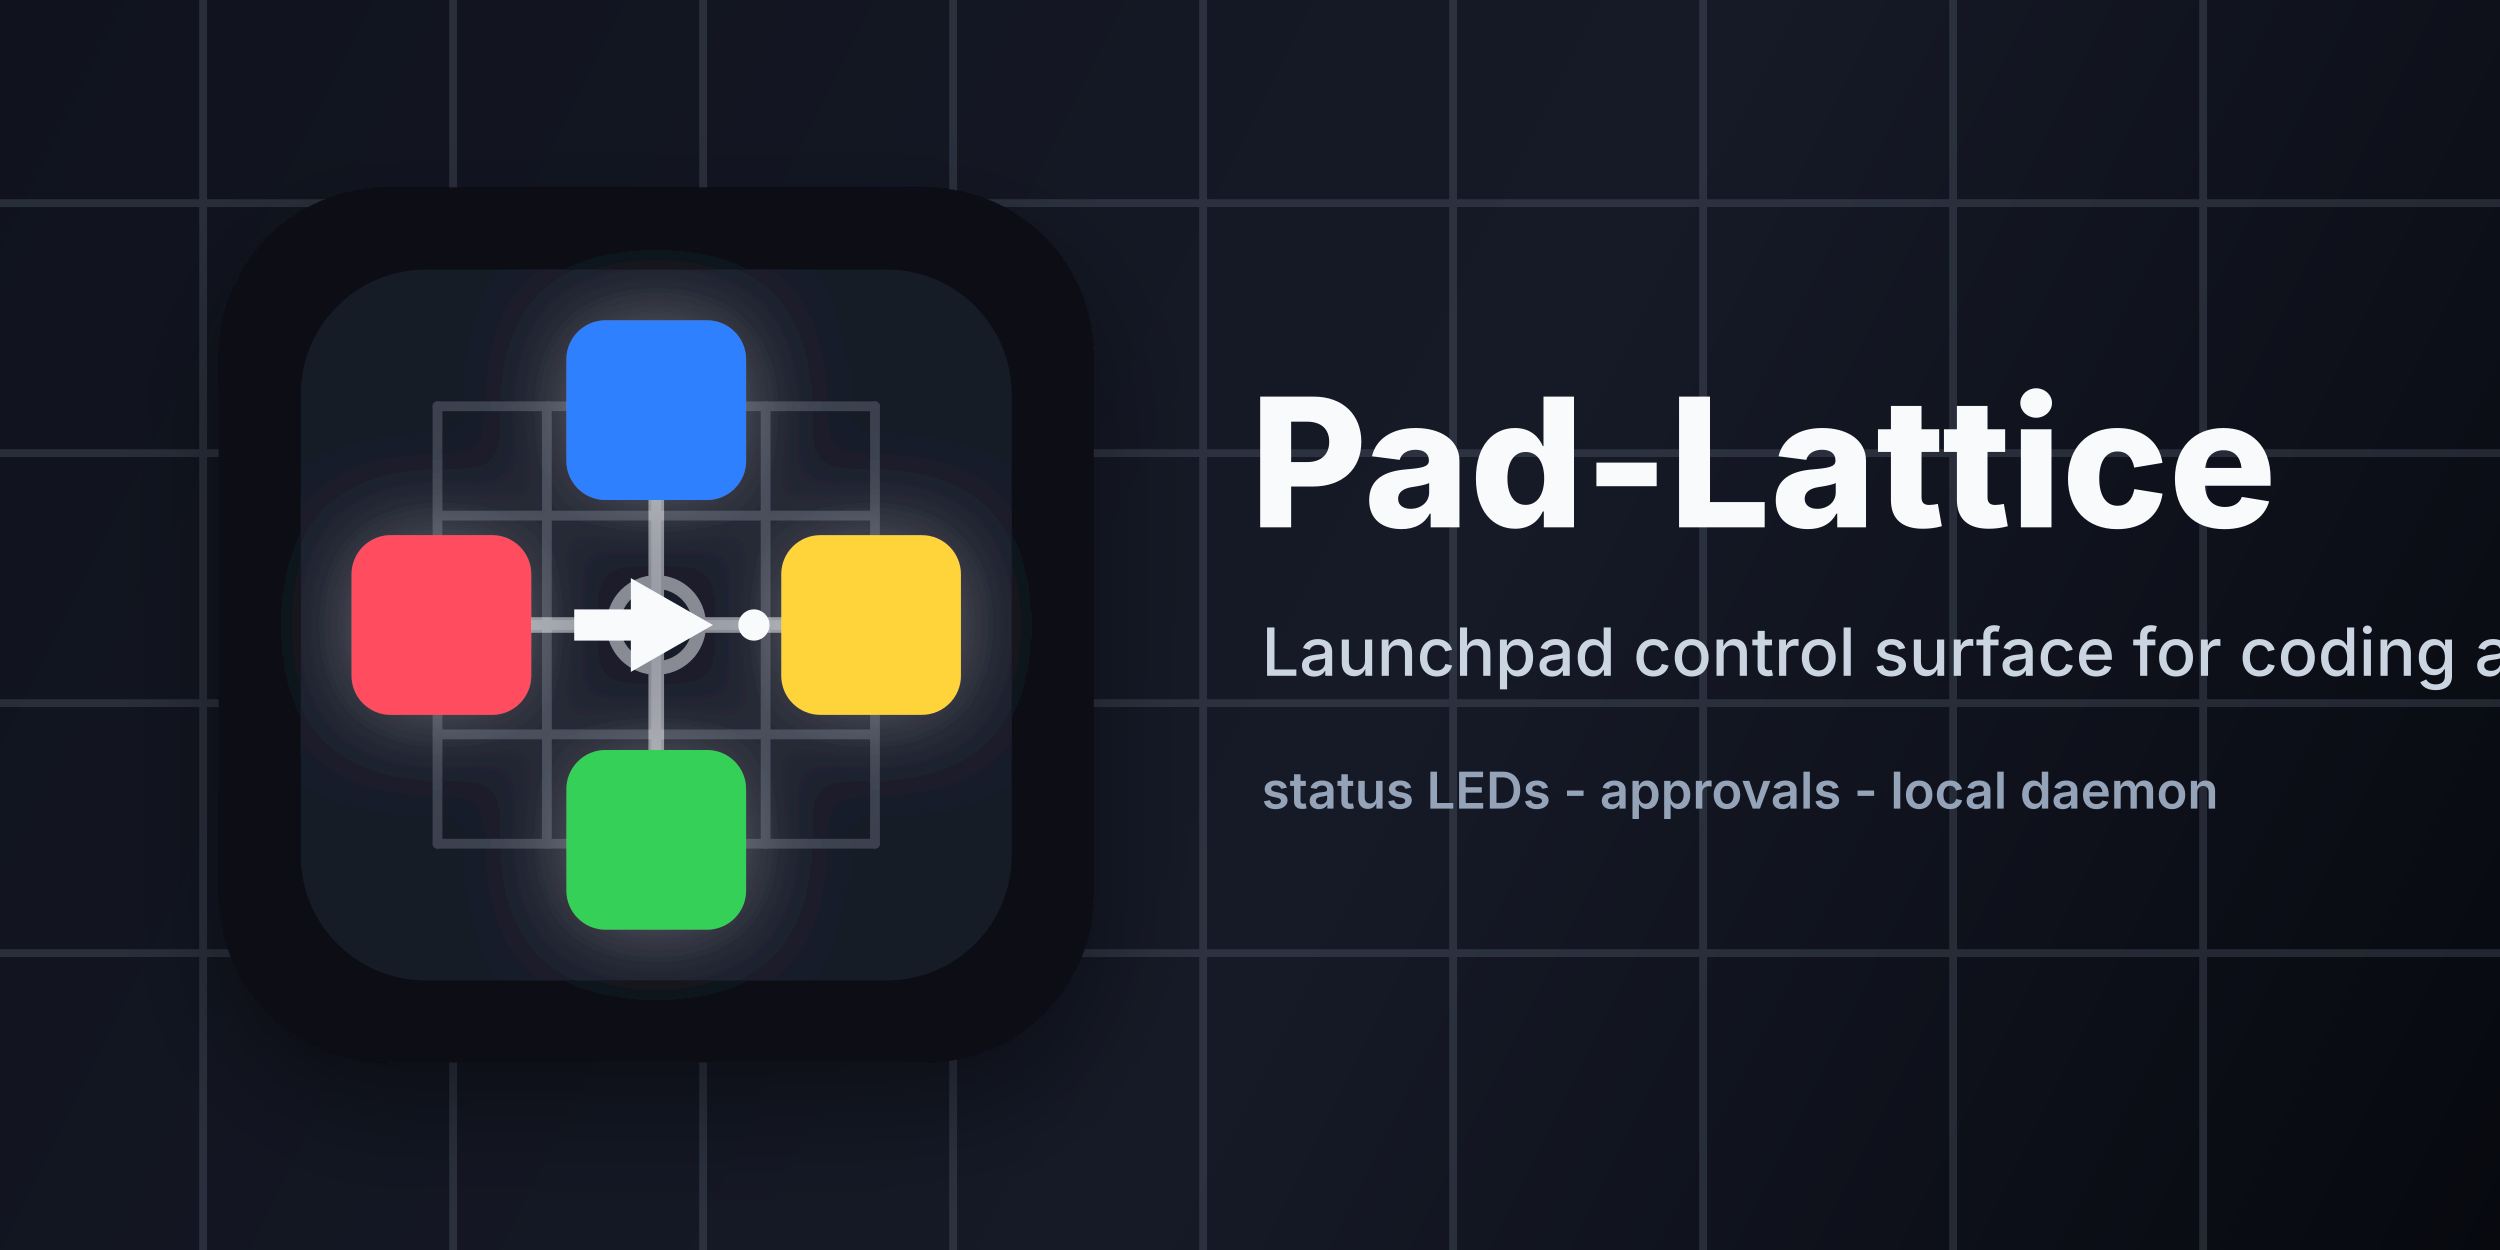
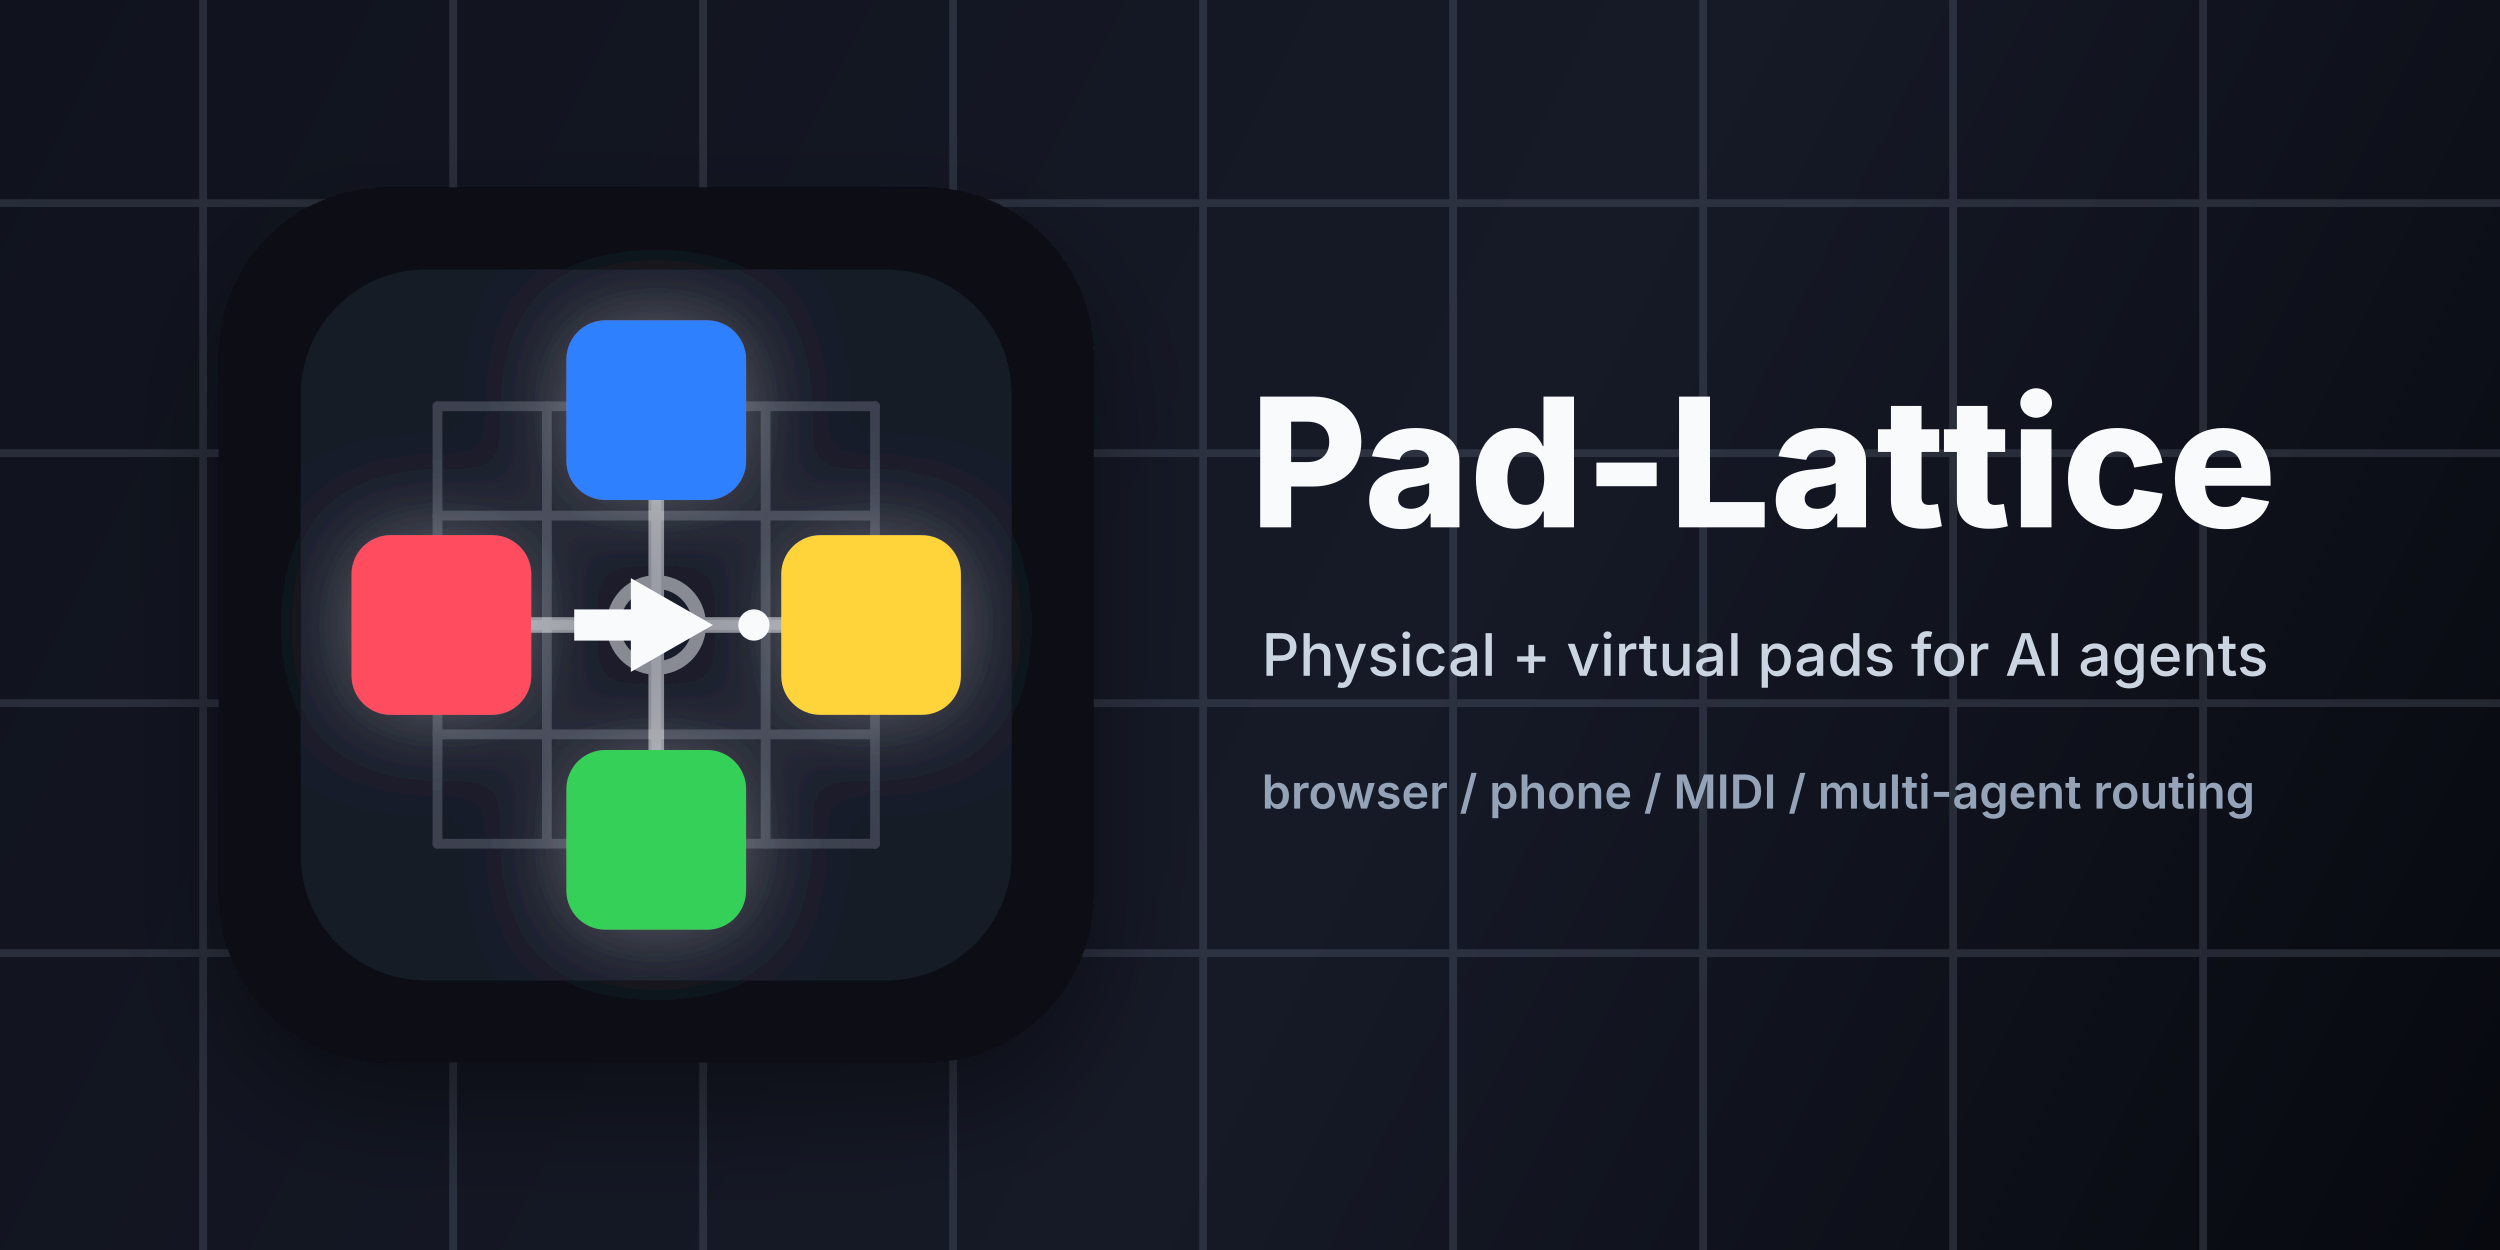
<svg xmlns="http://www.w3.org/2000/svg" viewBox="0 0 1280 640" role="img" aria-labelledby="title desc">
  <defs>
    <linearGradient id="bg" x1="0" x2="1280" y1="0" y2="640" gradientUnits="userSpaceOnUse">
      <stop offset="0" stop-color="#10131d" />
      <stop offset=".56" stop-color="#161a27" />
      <stop offset="1" stop-color="#07090f" />
    </linearGradient>
    <filter id="soft-shadow" x="-20%" y="-20%" width="140%" height="140%">
      <feDropShadow dx="0" dy="24" stdDeviation="28" flood-color="#000000" flood-opacity=".38" />
    </filter>
    <filter id="pad-glow" x="-80%" y="-80%" width="260%" height="260%">
      <feDropShadow dx="0" dy="0" stdDeviation="24" flood-color="#ffffff" flood-opacity=".34" />
    </filter>
  </defs>
  <rect width="1280" height="640" fill="url(#bg)" />
  <g opacity=".18" stroke="#94a3b8" stroke-width="4">
    <path d="M0 104h1280M0 232h1280M0 360h1280M0 488h1280" />
    <path d="M104 0v640M232 0v640M360 0v640M488 0v640M616 0v640M744 0v640M872 0v640M1000 0v640M1128 0v640" />
  </g>
  <g transform="translate(112 96)" filter="url(#soft-shadow)">
    <rect width="448" height="448" rx="86" fill="#0a0d15" />
    <rect x="42" y="42" width="364" height="364" rx="64" fill="#171b28" />
    <g opacity=".28" stroke="#9aa4b2" stroke-width="5" stroke-linecap="round">
      <path d="M112 112h224M112 168h224M112 224h224M112 280h224M112 336h224" />
      <path d="M112 112v224M168 112v224M224 112v224M280 112v224M336 112v224" />
    </g>
    <g fill="none" stroke="#f8fafc" stroke-linecap="round" opacity=".5">
      <path d="M224 122v204" stroke-width="8" />
      <path d="M122 224h204" stroke-width="8" />
      <circle cx="224" cy="224" r="22" stroke-width="7" />
    </g>
    <g filter="url(#pad-glow)">
      <rect x="178" y="68" width="92" height="92" rx="20" fill="#2f80ff" />
      <rect x="288" y="178" width="92" height="92" rx="20" fill="#ffd43b" />
      <rect x="178" y="288" width="92" height="92" rx="20" fill="#34d058" />
      <rect x="68" y="178" width="92" height="92" rx="20" fill="#ff4d5e" />
    </g>
    <path d="M211 200l42 24-42 24v-16h-29v-16h29z" fill="#f8fafc" />
    <circle cx="274" cy="224" r="8" fill="#f8fafc" />
  </g>
  <g fill="#f8fafc">
    <text x="640" y="270" font-family="Inter, ui-sans-serif, system-ui, -apple-system, BlinkMacSystemFont, 'Segoe UI', sans-serif" font-size="92" font-weight="800" letter-spacing="0">Pad-Lattice</text>
-     <text x="646" y="346" font-family="Inter, ui-sans-serif, system-ui, -apple-system, BlinkMacSystemFont, 'Segoe UI', sans-serif" font-size="34" font-weight="500" fill="#cbd5e1" letter-spacing="0">Launchpad control surface for coding agents</text>
-     <text x="646" y="414" font-family="Inter, ui-sans-serif, system-ui, -apple-system, BlinkMacSystemFont, 'Segoe UI', sans-serif" font-size="26" font-weight="600" fill="#94a3b8" letter-spacing="0">status LEDs - approvals - local daemon</text>
+     <text x="646" y="346" font-family="Inter, ui-sans-serif, system-ui, -apple-system, BlinkMacSystemFont, 'Segoe UI', sans-serif" font-size="30" font-weight="500" fill="#cbd5e1" letter-spacing="0">Physical + virtual pads for AI agents</text>
+     <text x="646" y="414" font-family="Inter, ui-sans-serif, system-ui, -apple-system, BlinkMacSystemFont, 'Segoe UI', sans-serif" font-size="24" font-weight="600" fill="#94a3b8" letter-spacing="0">browser / phone / MIDI / multi-agent routing</text>
  </g>
</svg>
